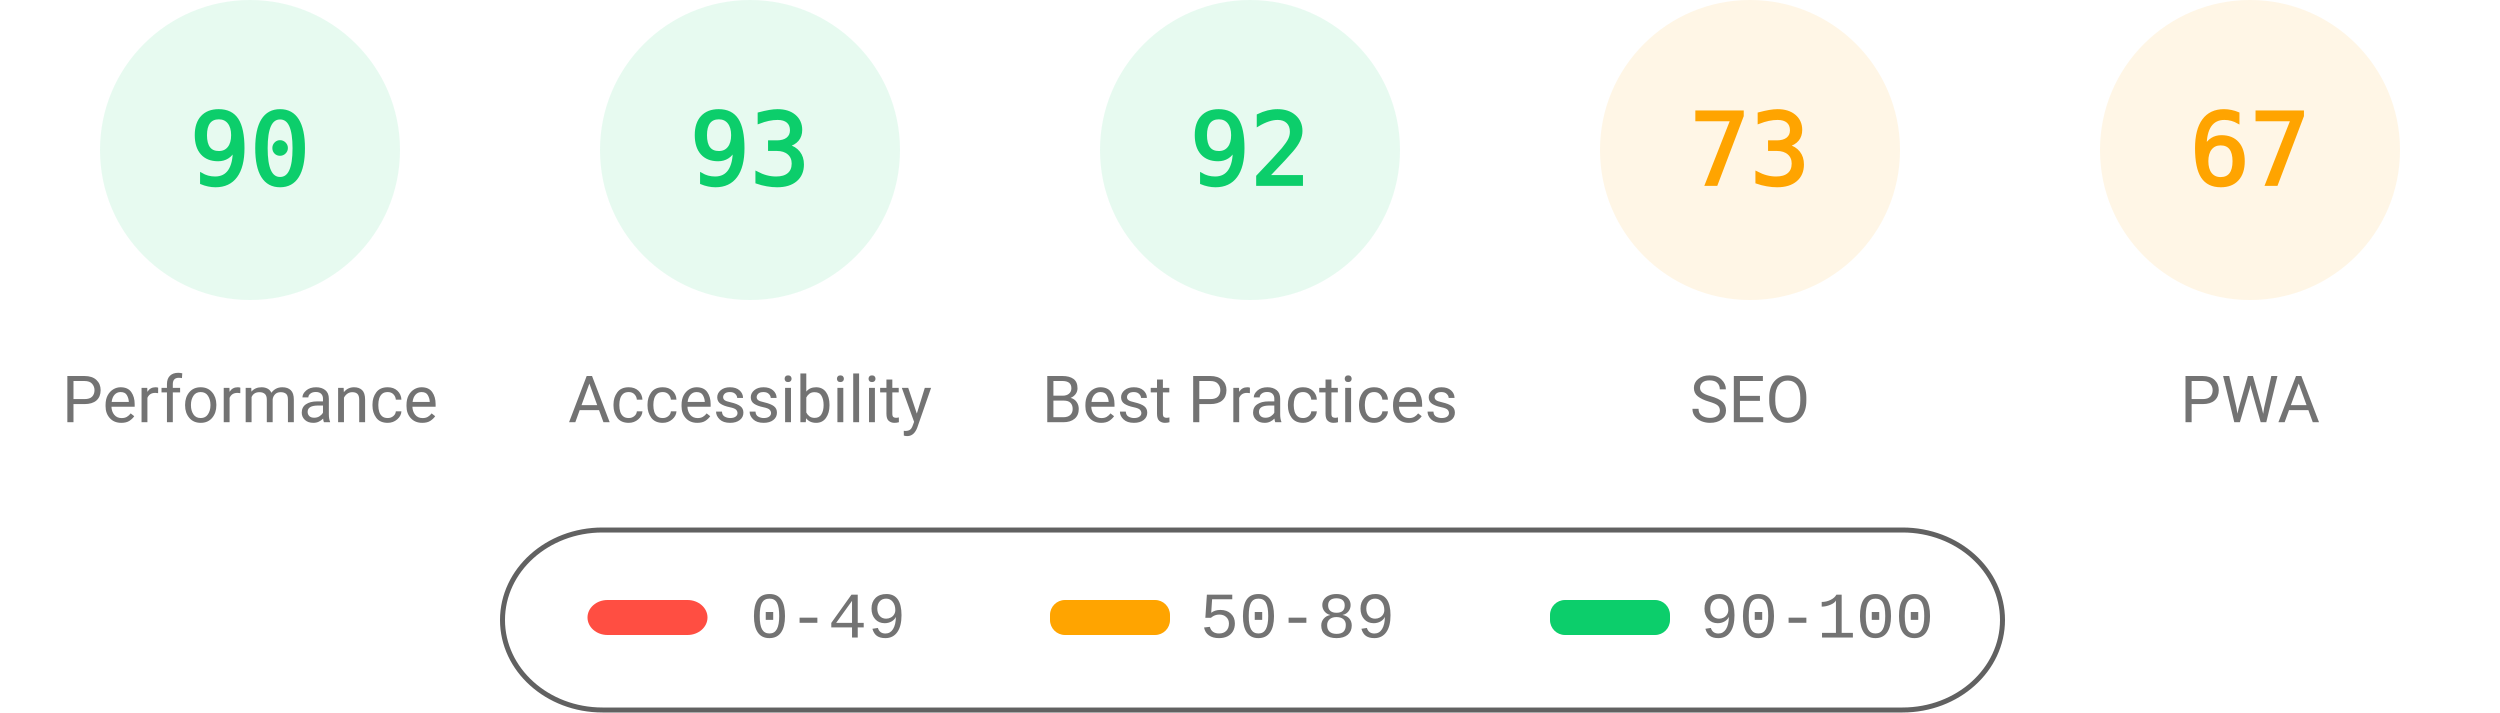
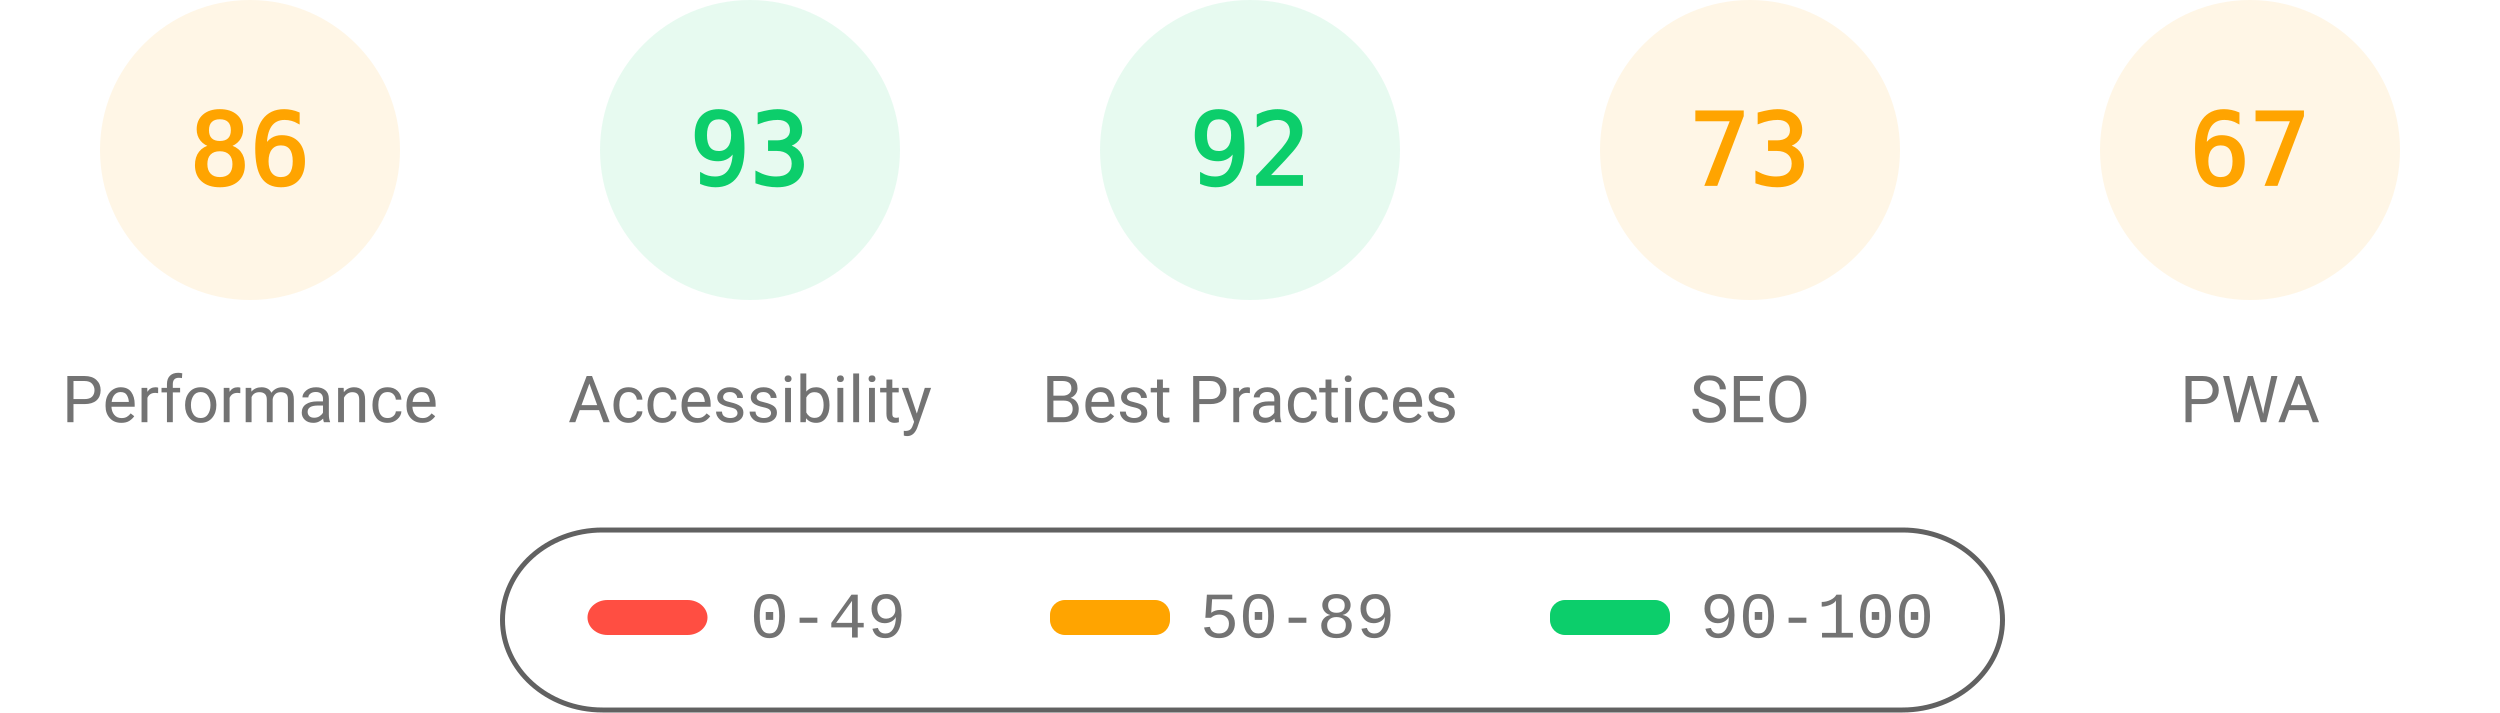
<svg xmlns="http://www.w3.org/2000/svg" fill="none" width="1000" height="285">
  <style>.gauge-base{opacity:.1}.gauge-arc{fill:none;animation-delay:250ms;stroke-linecap:round;transform:rotate(-90deg);transform-origin:100px 60px;animation:load-gauge 1s ease forwards}.guage-text{font-size:40px;font-family:monospace;text-align:center}.guage-red{color:#ff4e42;fill:#ff4e42;stroke:#ff4e42}.guage-orange{color:#ffa400;fill:#ffa400;stroke:#ffa400}.guage-green{color:#0cce6b;fill:#0cce6b;stroke:#0cce6b}.guage-undefined{color:#5c5c5c;fill:#5c5c5c;stroke:#5c5c5c}.guage-title{color:#737373;fill:#737373;stroke:none;font-size:26px;line-height:26px;font-family:Roboto,Halvetica,Arial,sans-serif}@keyframes load-gauge{from{stroke-dasharray:0 352.858}}</style>
-   <svg class="guage-div guage-perf guage-green" viewBox="0 0 200 200" width="200" height="200">
+   <svg class="guage-div guage-perf guage-orange" viewBox="0 0 200 200" width="200" height="200">
    <circle class="gauge-base" r="56" cx="100" cy="60" stroke-width="8" />
-     <circle class="gauge-arc guage-arc-1" r="56" cx="100" cy="60" stroke-width="8" style="stroke-dasharray:316.672,351.858" />
-     <text class="guage-text" x="100" y="60" alignment-baseline="central" dominant-baseline="central" text-anchor="middle">90</text>
+     <circle class="gauge-arc guage-arc-1" r="56" cx="100" cy="60" stroke-width="8" style="stroke-dasharray:302.598,351.858" />
+     <text class="guage-text" x="100" y="60" alignment-baseline="central" dominant-baseline="central" text-anchor="middle">86</text>
    <text class="guage-title" x="100" y="160" alignment-baseline="central" dominant-baseline="central" text-anchor="middle">Performance</text>
  </svg>
  <svg class="guage-div guage-acc guage-green" viewBox="0 0 200 200" width="200" height="200" x="200">
    <circle class="gauge-base" r="56" cx="100" cy="60" stroke-width="8" />
    <circle class="gauge-arc guage-arc-2" r="56" cx="100" cy="60" stroke-width="8" style="stroke-dasharray:327.228,351.858" />
    <text class="guage-text" x="100" y="60" alignment-baseline="central" dominant-baseline="central" text-anchor="middle">93</text>
    <text class="guage-title" x="100" y="160" alignment-baseline="central" dominant-baseline="central" text-anchor="middle">Accessibility</text>
  </svg>
  <svg class="guage-div guage-best guage-green" viewBox="0 0 200 200" width="200" height="200" x="400">
    <circle class="gauge-base" r="56" cx="100" cy="60" stroke-width="8" />
    <circle class="gauge-arc guage-arc-3" r="56" cx="100" cy="60" stroke-width="8" style="stroke-dasharray:323.709,351.858" />
    <text class="guage-text" x="100" y="60" alignment-baseline="central" dominant-baseline="central" text-anchor="middle">92</text>
    <text class="guage-title" x="100" y="160" alignment-baseline="central" dominant-baseline="central" text-anchor="middle">Best Practices</text>
  </svg>
  <svg class="guage-div guage-seo guage-orange" viewBox="0 0 200 200" width="200" height="200" x="600">
    <circle class="gauge-base" r="56" cx="100" cy="60" stroke-width="8" />
    <circle class="gauge-arc guage-arc-4" r="56" cx="100" cy="60" stroke-width="8" style="stroke-dasharray:256.856,351.858" />
    <text class="guage-text" x="100" y="60" alignment-baseline="central" dominant-baseline="central" text-anchor="middle">73</text>
    <text class="guage-title" x="100" y="160" alignment-baseline="central" dominant-baseline="central" text-anchor="middle">SEO</text>
  </svg>
  <svg class="guage-div guage-pwa guage-orange" viewBox="0 0 200 200" width="200" height="200" x="800">
    <circle class="gauge-base" r="56" cx="100" cy="60" stroke-width="8" />
    <circle class="gauge-arc guage-arc-4" r="56" cx="100" cy="60" stroke-width="8" style="stroke-dasharray:235.745,351.858" />
    <text class="guage-text" x="100" y="60" alignment-baseline="central" dominant-baseline="central" text-anchor="middle">67</text>
    <text class="guage-title" x="100" y="160" alignment-baseline="central" dominant-baseline="central" text-anchor="middle">PWA</text>
  </svg>
  <svg width="604" height="76" x="200" y="210">
    <path fill="none" id="canvas_background" d="M-1-1h604v80H-1z" />
    <rect fill-opacity="0" stroke="#616161" stroke-width="2" rx="40" id="svg_2" height="72" width="600" y="2" x="1" fill="#000" />
    <rect stroke="#000" rx="8" id="svg_3" height="14" width="48" y="30" x="35" stroke-opacity="null" stroke-width="0" fill="#ff4e42" />
    <rect stroke="#000" rx="6" id="svg_4" height="14" width="48" y="30" x="220" stroke-opacity="null" stroke-width="0" fill="#ffa400" />
    <rect stroke="#000" rx="6" id="svg_5" height="14" width="48" y="30" x="420" stroke-opacity="null" stroke-width="0" fill="#0cce6b" />
    <text xml:space="preserve" text-anchor="start" font-family="'Courier New', Courier, monospace" font-size="26" id="svg_6" y="45" x="100" stroke-opacity="null" stroke-width="0" stroke="#000" fill="#737373">0-49</text>
    <text xml:space="preserve" text-anchor="start" font-family="'Courier New', Courier, monospace" font-size="26" id="svg_7" y="45" x="280" stroke-opacity="null" stroke-width="0" stroke="#000" fill="#737373">50-89</text>
    <text xml:space="preserve" text-anchor="start" font-family="'Courier New', Courier, monospace" font-size="26" id="svg_8" y="45" x="480" stroke-opacity="null" stroke-width="0" stroke="#000" fill="#737373">90-100</text>
  </svg>
</svg>
